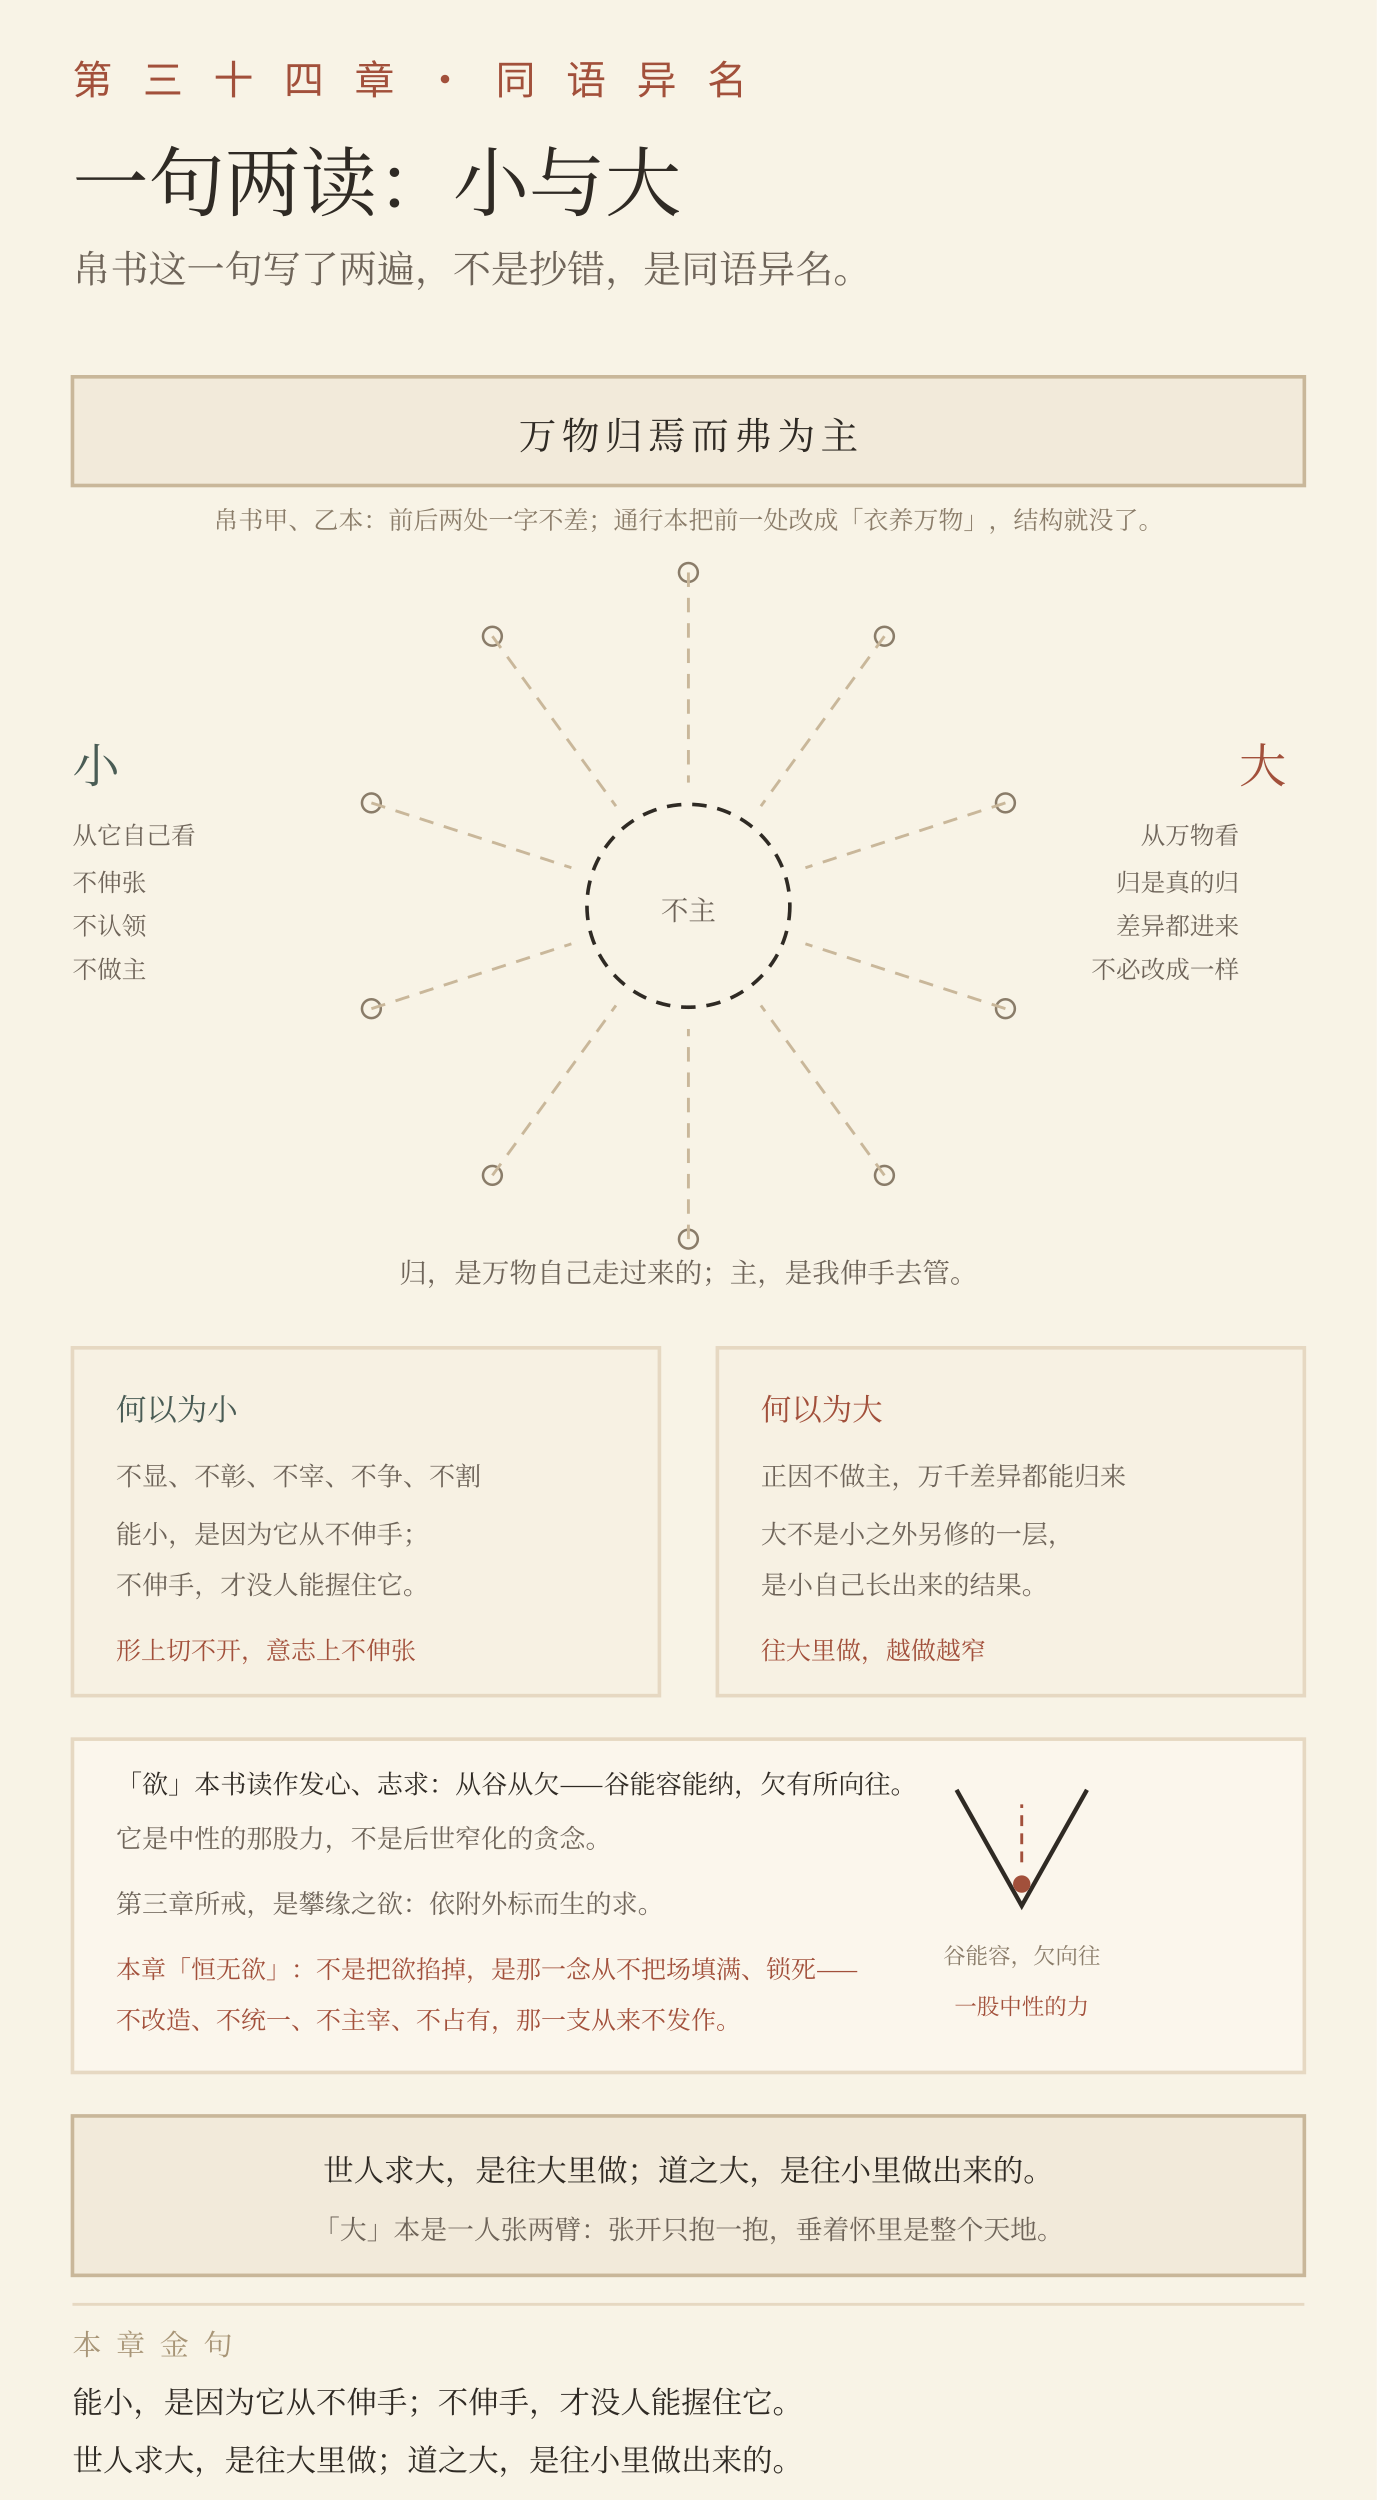
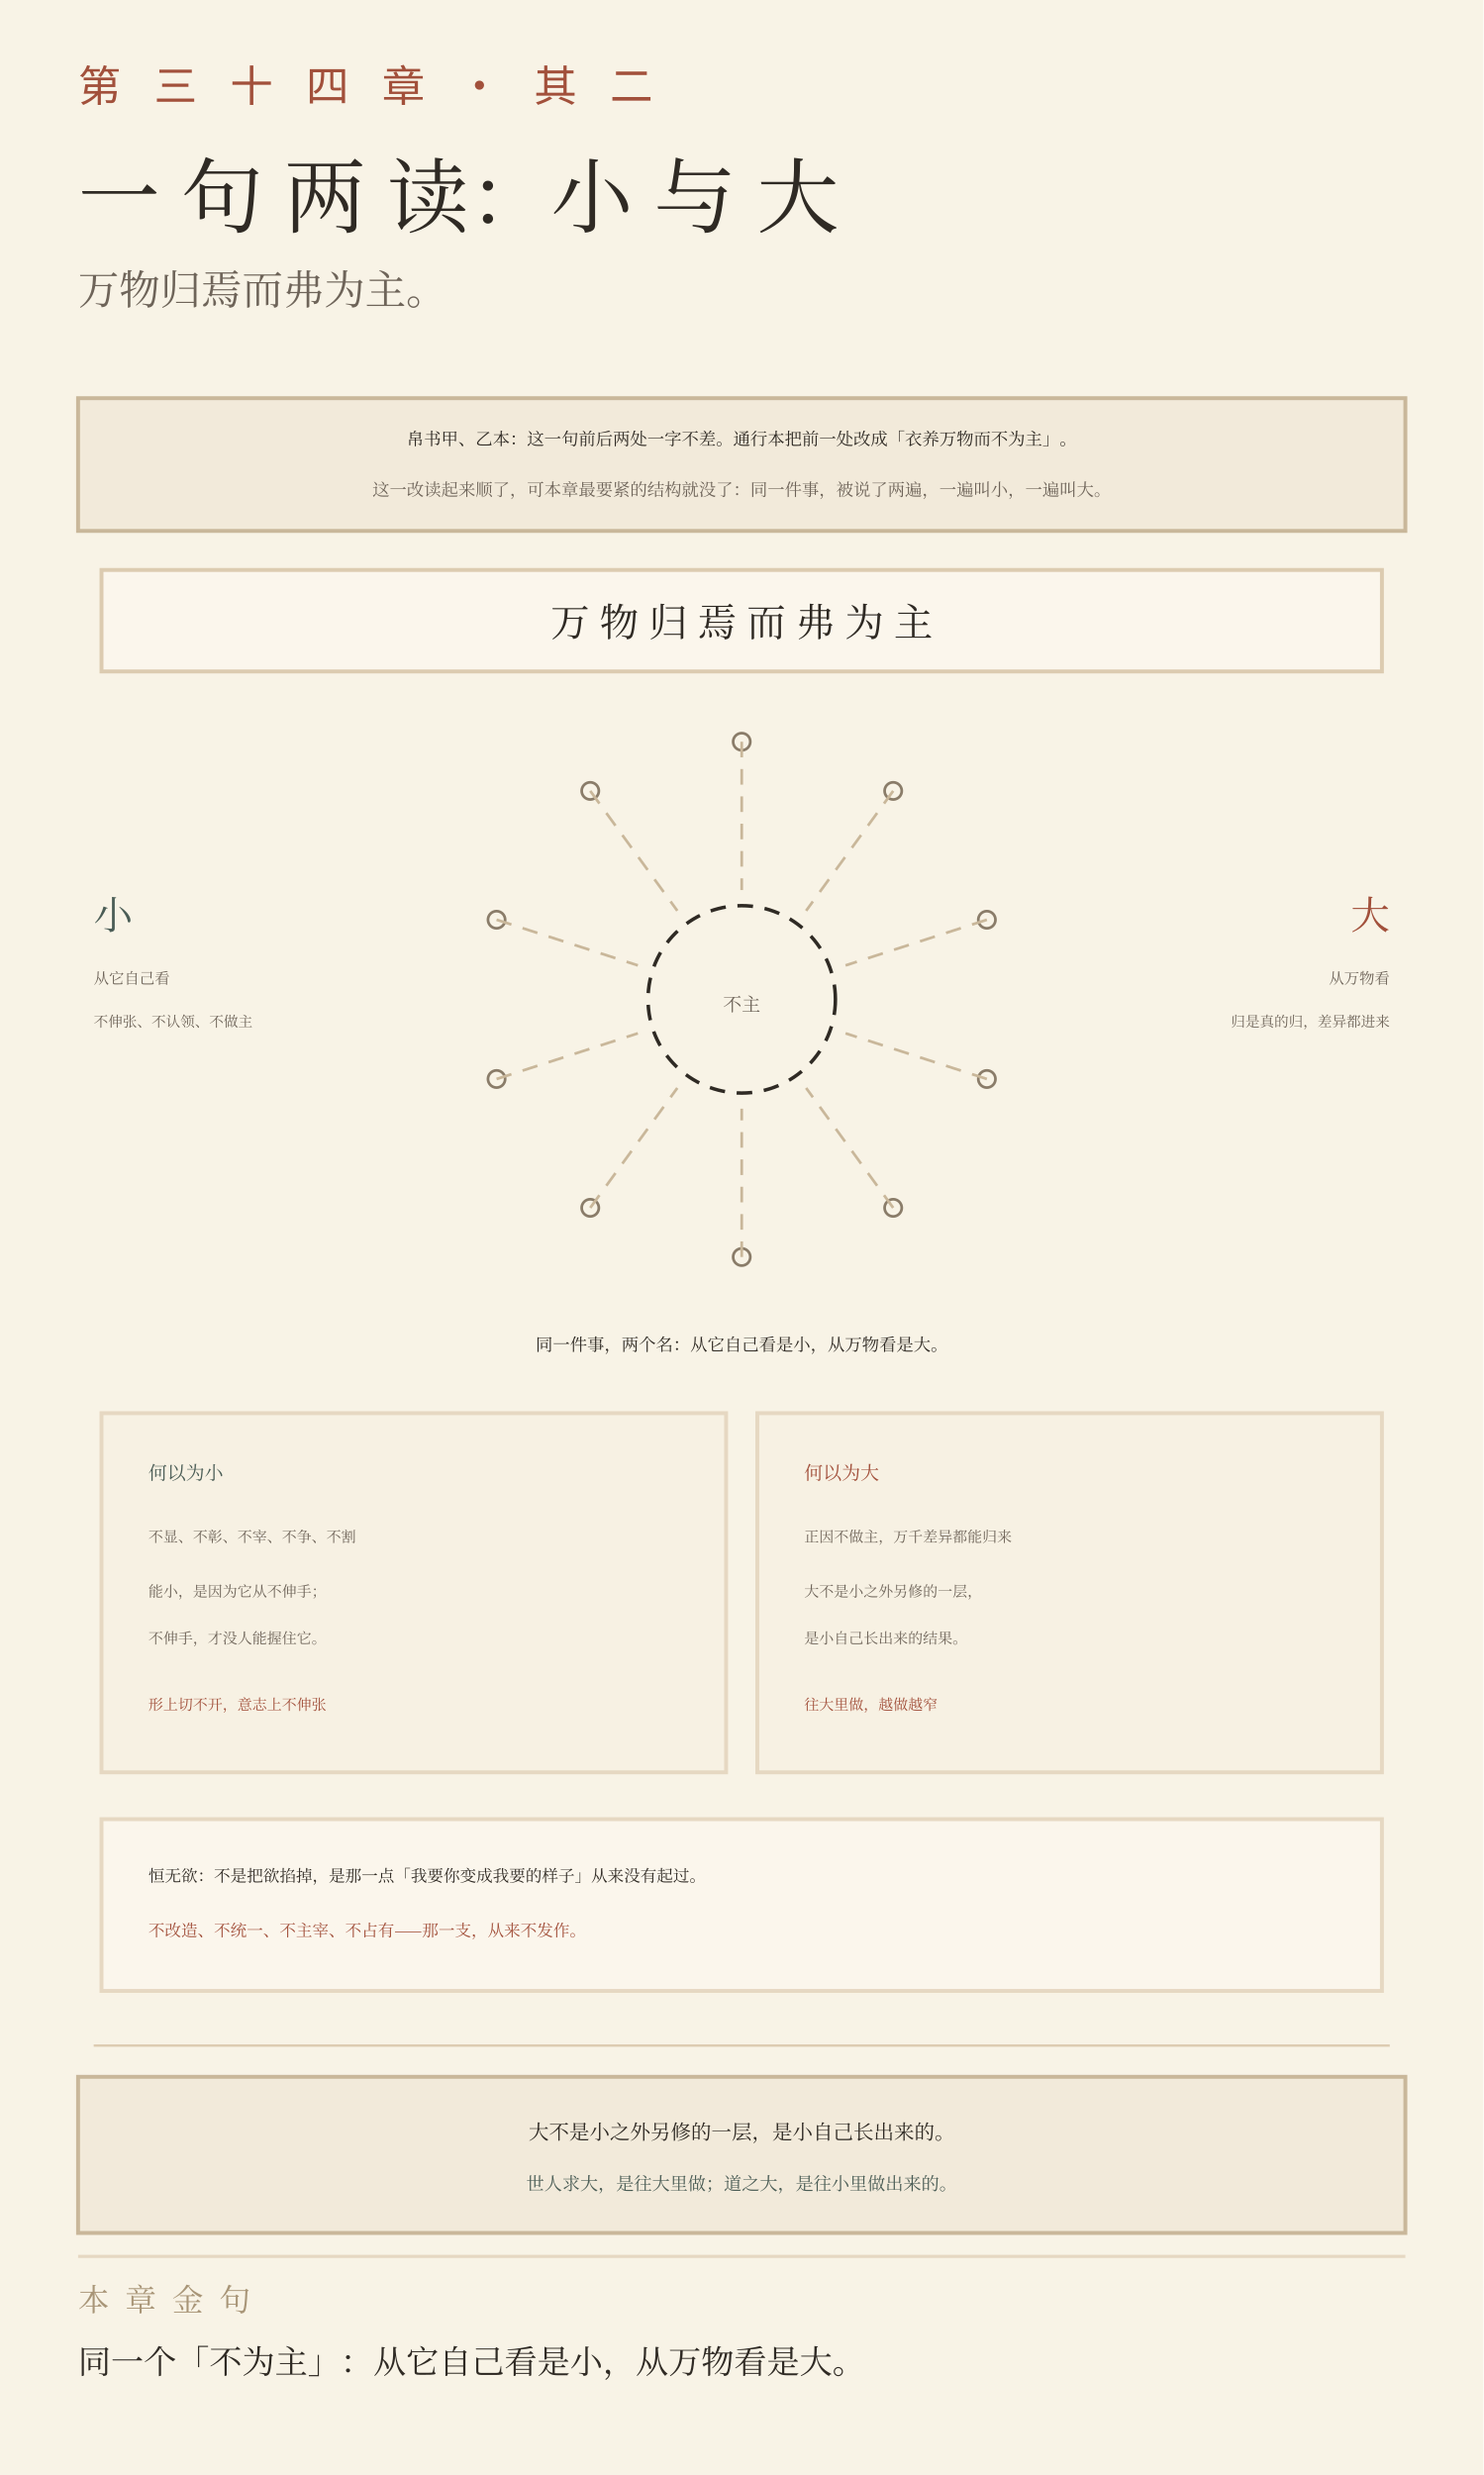
- <svg xmlns="http://www.w3.org/2000/svg" viewBox="0 0 380 690" role="img" aria-label="同一个「不为主」：从它自己看是小，从万物看是大" font-family="'Noto Serif CJK SC','Noto Serif SC','Songti SC',serif">
+ <svg xmlns="http://www.w3.org/2000/svg" viewBox="0 0 380 634" role="img" aria-label="同一个「不为主」：从它自己看是小，从万物看是大" font-family="'Noto Serif CJK SC','Noto Serif SC','Songti SC',serif">
  <defs>
    <marker id="arr" viewBox="0 0 10 10" refX="9" refY="5" markerWidth="6" markerHeight="6" orient="auto">
      <path d="M0 0 L10 5 L0 10 z" fill="#6E6459" />
    </marker>
    <marker id="arr2" viewBox="0 0 10 10" refX="9" refY="5" markerWidth="6" markerHeight="6" orient="auto">
      <path d="M0 0 L10 5 L0 10 z" fill="#4A5C55" />
    </marker>
    <marker id="arrL" viewBox="0 0 10 10" refX="1" refY="5" markerWidth="6" markerHeight="6" orient="auto">
      <path d="M10 0 L0 5 L10 10 z" fill="#4A5C55" />
    </marker>
    <marker id="arrS" viewBox="0 0 10 10" refX="9" refY="5" markerWidth="6" markerHeight="6" orient="auto">
      <path d="M0 0 L10 5 L0 10 z" fill="#A2503B" />
    </marker>
  </defs>
-   <rect x="0" y="0" width="380" height="690" fill="#F8F3E6" />
-   <text x="20" y="26" font-size="11" fill="#A2503B" font-family="'Noto Sans CJK SC','Noto Sans SC',sans-serif" letter-spacing="3">第 三 十 四 章 · 同 语 异 名</text>
-   <text x="20" y="58" font-size="21" fill="#2F2A24">一句两读：小与大</text>
-   <text x="20" y="78" font-size="10.5" fill="#6E6459">帛书这一句写了两遍，不是抄错，是同语异名。</text>
-   <rect x="20" y="104" width="340" height="30" fill="#F2EADA" stroke="#C9B79A" stroke-width="1.0" />
-   <text x="190" y="124" font-size="10.4" fill="#2F2A24" text-anchor="middle" letter-spacing="1.5">万物归焉而弗为主</text>
-   <text x="190" y="146" font-size="6.9" fill="#8A7C69" text-anchor="middle">帛书甲、乙本：前后两处一字不差；通行本把前一处改成「衣养万物」，结构就没了。</text>
-   <circle cx="190" cy="250" r="28" fill="none" stroke="#2F2A24" stroke-width="1" stroke-dasharray="4 3" />
-   <text x="190" y="254" font-size="7.6" fill="#6E6459" text-anchor="middle">不主</text>
-   <circle cx="190.0" cy="158.0" r="2.6" fill="none" stroke="#8A7C69" stroke-width="0.7" />
-   <line x1="190.0" y1="158.0" x2="190.0" y2="216.0" stroke="#C9B79A" stroke-width="0.8" stroke-dasharray="4 3" />
-   <circle cx="244.1" cy="175.6" r="2.6" fill="none" stroke="#8A7C69" stroke-width="0.7" />
-   <line x1="244.1" y1="175.6" x2="210.0" y2="222.5" stroke="#C9B79A" stroke-width="0.8" stroke-dasharray="4 3" />
-   <circle cx="277.5" cy="221.6" r="2.6" fill="none" stroke="#8A7C69" stroke-width="0.7" />
-   <line x1="277.5" y1="221.6" x2="222.3" y2="239.5" stroke="#C9B79A" stroke-width="0.8" stroke-dasharray="4 3" />
-   <circle cx="277.5" cy="278.4" r="2.6" fill="none" stroke="#8A7C69" stroke-width="0.7" />
-   <line x1="277.5" y1="278.4" x2="222.3" y2="260.5" stroke="#C9B79A" stroke-width="0.8" stroke-dasharray="4 3" />
-   <circle cx="244.1" cy="324.4" r="2.6" fill="none" stroke="#8A7C69" stroke-width="0.7" />
-   <line x1="244.1" y1="324.4" x2="210.0" y2="277.5" stroke="#C9B79A" stroke-width="0.8" stroke-dasharray="4 3" />
-   <circle cx="190.0" cy="342.0" r="2.6" fill="none" stroke="#8A7C69" stroke-width="0.7" />
-   <line x1="190.0" y1="342.0" x2="190.0" y2="284.0" stroke="#C9B79A" stroke-width="0.8" stroke-dasharray="4 3" />
-   <circle cx="135.9" cy="324.4" r="2.6" fill="none" stroke="#8A7C69" stroke-width="0.7" />
-   <line x1="135.9" y1="324.4" x2="170.0" y2="277.5" stroke="#C9B79A" stroke-width="0.8" stroke-dasharray="4 3" />
-   <circle cx="102.5" cy="278.4" r="2.6" fill="none" stroke="#8A7C69" stroke-width="0.7" />
-   <line x1="102.5" y1="278.4" x2="157.7" y2="260.5" stroke="#C9B79A" stroke-width="0.8" stroke-dasharray="4 3" />
-   <circle cx="102.5" cy="221.6" r="2.6" fill="none" stroke="#8A7C69" stroke-width="0.7" />
-   <line x1="102.5" y1="221.6" x2="157.7" y2="239.5" stroke="#C9B79A" stroke-width="0.8" stroke-dasharray="4 3" />
-   <circle cx="135.9" cy="175.6" r="2.6" fill="none" stroke="#8A7C69" stroke-width="0.7" />
-   <line x1="135.9" y1="175.6" x2="170.0" y2="222.5" stroke="#C9B79A" stroke-width="0.8" stroke-dasharray="4 3" />
-   <text x="20" y="216" font-size="13" fill="#4A5C55">小</text>
-   <text x="20" y="233" font-size="6.8" fill="#6E6459">从它自己看</text>
-   <text x="20" y="246" font-size="6.8" fill="#6E6459">不伸张</text>
-   <text x="20" y="258" font-size="6.8" fill="#6E6459">不认领</text>
-   <text x="20" y="270" font-size="6.8" fill="#6E6459">不做主</text>
-   <text x="342" y="216" font-size="13" fill="#A2503B">大</text>
-   <text x="342" y="233" font-size="6.8" fill="#6E6459" text-anchor="end">从万物看</text>
-   <text x="342" y="246" font-size="6.8" fill="#6E6459" text-anchor="end">归是真的归</text>
-   <text x="342" y="258" font-size="6.8" fill="#6E6459" text-anchor="end">差异都进来</text>
-   <text x="342" y="270" font-size="6.8" fill="#6E6459" text-anchor="end">不必改成一样</text>
-   <text x="190" y="354" font-size="7.6" fill="#6E6459" text-anchor="middle">归，是万物自己走过来的；主，是我伸手去管。</text>
-   <rect x="20" y="372" width="162" height="96" fill="#F7F1E3" stroke="#E6D8C2" stroke-width="1.0" />
-   <rect x="198" y="372" width="162" height="96" fill="#F7F1E3" stroke="#E6D8C2" stroke-width="1.0" />
-   <text x="32" y="392" font-size="8.4" fill="#4A5C55">何以为小</text>
-   <text x="32" y="410" font-size="7.2" fill="#6E6459">不显、不彰、不宰、不争、不割</text>
-   <text x="32" y="426" font-size="7.2" fill="#6E6459">能小，是因为它从不伸手；</text>
-   <text x="32" y="440" font-size="7.2" fill="#6E6459">不伸手，才没人能握住它。</text>
-   <text x="32" y="458" font-size="6.9" fill="#A2503B">形上切不开，意志上不伸张</text>
-   <text x="210" y="392" font-size="8.4" fill="#A2503B">何以为大</text>
-   <text x="210" y="410" font-size="7.2" fill="#6E6459">正因不做主，万千差异都能归来</text>
-   <text x="210" y="426" font-size="7.2" fill="#6E6459">大不是小之外另修的一层，</text>
-   <text x="210" y="440" font-size="7.2" fill="#6E6459">是小自己长出来的结果。</text>
-   <text x="210" y="458" font-size="6.9" fill="#A2503B">往大里做，越做越窄</text>
-   <rect x="20" y="480" width="340" height="92" fill="#FBF6EC" stroke="#E6D8C2" stroke-width="1.0" />
-   <text x="32" y="495" font-size="7.2" fill="#2F2A24">「欲」本书读作发心、志求：从谷从欠——谷能容能纳，欠有所向往。</text>
-   <text x="32" y="510" font-size="7.2" fill="#6E6459">它是中性的那股力，不是后世窄化的贪念。</text>
-   <text x="32" y="528" font-size="7.2" fill="#6E6459">第三章所戒，是攀缘之欲：依附外标而生的求。</text>
-   <text x="32" y="546" font-size="6.9" fill="#A2503B">本章「恒无欲」：不是把欲掐掉，是那一念从不把场填满、锁死——</text>
-   <text x="32" y="560" font-size="6.9" fill="#A2503B">不改造、不统一、不主宰、不占有，那一支从来不发作。</text>
-   <path d="M264,494 L282,526 L300,494" fill="none" stroke="#2F2A24" stroke-width="1.2" />
-   <circle cx="282" cy="520" r="2.4" fill="#A2503B" />
-   <line x1="282" y1="514" x2="282" y2="498" stroke="#A2503B" stroke-width="0.8" stroke-dasharray="3 2" />
-   <text x="282" y="542" font-size="6.2" fill="#8A7C69" text-anchor="middle">谷能容，欠向往</text>
-   <text x="282" y="556" font-size="6.2" fill="#A2503B" text-anchor="middle">一股中性的力</text>
-   <rect x="20" y="584" width="340" height="44" fill="#F2EADA" stroke="#C9B79A" stroke-width="1.0" />
-   <text x="190" y="602" font-size="8.4" fill="#2F2A24" text-anchor="middle">世人求大，是往大里做；道之大，是往小里做出来的。</text>
-   <text x="190" y="618" font-size="7.4" fill="#6E6459" text-anchor="middle">「大」本是一人张两臂：张开只抱一抱，垂着怀里是整个天地。</text>
-   <line x1="20" y1="636" x2="360" y2="636" stroke="#E6D8C2" stroke-width="0.8" />
-   <text x="20" y="650" font-size="8.0" fill="#A89577" letter-spacing="1">本 章 金 句</text>
-   <text x="20" y="666" font-size="8.4" fill="#2F2A24">能小，是因为它从不伸手；不伸手，才没人能握住它。</text>
-   <text x="20" y="682" font-size="8.4" fill="#2F2A24">世人求大，是往大里做；道之大，是往小里做出来的。</text>
+   <rect x="0" y="0" width="380" height="634" fill="#F8F3E6" />
+   <text x="20" y="26" font-size="11" fill="#A2503B" font-family="'Noto Sans CJK SC','Noto Sans SC',sans-serif" letter-spacing="3">第 三 十 四 章 · 其 二</text>
+   <text x="20" y="58" font-size="21" fill="#2F2A24">一 句 两 读：小 与 大</text>
+   <text x="20" y="78" font-size="10.5" fill="#6E6459">万物归焉而弗为主。</text>
+   <rect x="20" y="102" width="340" height="34" fill="#F2EADA" stroke="#C9B79A" stroke-width="1.0" />
+   <text x="190" y="114" font-size="4.4" fill="#2F2A24" text-anchor="middle">帛书甲、乙本：这一句前后两处一字不差。通行本把前一处改成「衣养万物而不为主」。</text>
+   <text x="190" y="127" font-size="4.4" fill="#6E6459" text-anchor="middle">这一改读起来顺了，可本章最要紧的结构就没了：同一件事，被说了两遍，一遍叫小，一遍叫大。</text>
+   <rect x="26" y="146" width="328" height="26" fill="#FBF6EC" stroke="#DCCBB0" stroke-width="1.0" />
+   <text x="190" y="163" font-size="10.0" fill="#2F2A24" text-anchor="middle">万 物 归 焉 而 弗 为 主</text>
+   <circle cx="190" cy="256" r="24" fill="none" stroke="#2F2A24" stroke-width="0.9" stroke-dasharray="4 3" />
+   <text x="190" y="259" font-size="4.8" fill="#6E6459" text-anchor="middle">不主</text>
+   <circle cx="190.0" cy="190.0" r="2.2" fill="none" stroke="#8A7C69" stroke-width="0.7" />
+   <line x1="190.0" y1="190.0" x2="190.0" y2="228.0" stroke="#C9B79A" stroke-width="0.7" stroke-dasharray="4 3" />
+   <circle cx="228.8" cy="202.6" r="2.2" fill="none" stroke="#8A7C69" stroke-width="0.7" />
+   <line x1="228.8" y1="202.6" x2="206.5" y2="233.3" stroke="#C9B79A" stroke-width="0.7" stroke-dasharray="4 3" />
+   <circle cx="252.8" cy="235.6" r="2.2" fill="none" stroke="#8A7C69" stroke-width="0.7" />
+   <line x1="252.8" y1="235.6" x2="216.6" y2="247.3" stroke="#C9B79A" stroke-width="0.7" stroke-dasharray="4 3" />
+   <circle cx="252.8" cy="276.4" r="2.2" fill="none" stroke="#8A7C69" stroke-width="0.7" />
+   <line x1="252.8" y1="276.4" x2="216.6" y2="264.7" stroke="#C9B79A" stroke-width="0.7" stroke-dasharray="4 3" />
+   <circle cx="228.8" cy="309.4" r="2.2" fill="none" stroke="#8A7C69" stroke-width="0.7" />
+   <line x1="228.8" y1="309.4" x2="206.5" y2="278.7" stroke="#C9B79A" stroke-width="0.7" stroke-dasharray="4 3" />
+   <circle cx="190.0" cy="322.0" r="2.2" fill="none" stroke="#8A7C69" stroke-width="0.7" />
+   <line x1="190.0" y1="322.0" x2="190.0" y2="284.0" stroke="#C9B79A" stroke-width="0.7" stroke-dasharray="4 3" />
+   <circle cx="151.2" cy="309.4" r="2.2" fill="none" stroke="#8A7C69" stroke-width="0.7" />
+   <line x1="151.2" y1="309.4" x2="173.5" y2="278.7" stroke="#C9B79A" stroke-width="0.7" stroke-dasharray="4 3" />
+   <circle cx="127.2" cy="276.4" r="2.2" fill="none" stroke="#8A7C69" stroke-width="0.7" />
+   <line x1="127.2" y1="276.4" x2="163.4" y2="264.7" stroke="#C9B79A" stroke-width="0.7" stroke-dasharray="4 3" />
+   <circle cx="127.2" cy="235.6" r="2.2" fill="none" stroke="#8A7C69" stroke-width="0.7" />
+   <line x1="127.2" y1="235.6" x2="163.4" y2="247.3" stroke="#C9B79A" stroke-width="0.7" stroke-dasharray="4 3" />
+   <circle cx="151.2" cy="202.6" r="2.2" fill="none" stroke="#8A7C69" stroke-width="0.7" />
+   <line x1="151.2" y1="202.6" x2="173.5" y2="233.3" stroke="#C9B79A" stroke-width="0.7" stroke-dasharray="4 3" />
+   <text x="24" y="238" font-size="10.0" fill="#4A5C55">小</text>
+   <text x="24" y="252" font-size="3.9" fill="#6E6459">从它自己看</text>
+   <text x="24" y="263" font-size="3.7" fill="#6E6459">不伸张、不认领、不做主</text>
+   <text x="356" y="238" font-size="10.0" fill="#A2503B" text-anchor="end">大</text>
+   <text x="356" y="252" font-size="3.9" fill="#6E6459" text-anchor="end">从万物看</text>
+   <text x="356" y="263" font-size="3.7" fill="#6E6459" text-anchor="end">归是真的归，差异都进来</text>
+   <text x="190" y="346" font-size="4.4" fill="#2F2A24" text-anchor="middle">同一件事，两个名：从它自己看是小，从万物看是大。</text>
+   <rect x="26" y="362" width="160" height="92" fill="#F7F1E3" stroke="#E6D8C2" stroke-width="1.0" />
+   <rect x="194" y="362" width="160" height="92" fill="#F7F1E3" stroke="#E6D8C2" stroke-width="1.0" />
+   <text x="38" y="379" font-size="4.8" fill="#4A5C55">何以为小</text>
+   <text x="38" y="395" font-size="3.8" fill="#6E6459">不显、不彰、不宰、不争、不割</text>
+   <text x="38" y="409" font-size="3.8" fill="#6E6459">能小，是因为它从不伸手；</text>
+   <text x="38" y="421" font-size="3.8" fill="#6E6459">不伸手，才没人能握住它。</text>
+   <text x="38" y="438" font-size="3.8" fill="#A2503B">形上切不开，意志上不伸张</text>
+   <text x="206" y="379" font-size="4.8" fill="#A2503B">何以为大</text>
+   <text x="206" y="395" font-size="3.8" fill="#6E6459">正因不做主，万千差异都能归来</text>
+   <text x="206" y="409" font-size="3.8" fill="#6E6459">大不是小之外另修的一层，</text>
+   <text x="206" y="421" font-size="3.8" fill="#6E6459">是小自己长出来的结果。</text>
+   <text x="206" y="438" font-size="3.8" fill="#A2503B">往大里做，越做越窄</text>
+   <rect x="26" y="466" width="328" height="44" fill="#FBF6EC" stroke="#E6D8C2" stroke-width="1.0" />
+   <text x="38" y="482" font-size="4.2" fill="#2F2A24">恒无欲：不是把欲掐掉，是那一点「我要你变成我要的样子」从来没有起过。</text>
+   <text x="38" y="496" font-size="4.2" fill="#A2503B">不改造、不统一、不主宰、不占有——那一支，从来不发作。</text>
+   <line x1="24" y1="524" x2="356" y2="524" stroke="#DCCBB0" stroke-width="0.6" />
+   <rect x="20" y="532" width="340" height="40" fill="#F2EADA" stroke="#C9B79A" stroke-width="1.0" />
+   <text x="190" y="548" font-size="5.2" fill="#2F2A24" text-anchor="middle">大不是小之外另修的一层，是小自己长出来的。</text>
+   <text x="190" y="561" font-size="4.6" fill="#4A5C55" text-anchor="middle">世人求大，是往大里做；道之大，是往小里做出来的。</text>
+   <line x1="20" y1="578" x2="360" y2="578" stroke="#E6D8C2" stroke-width="0.8" />
+   <text x="20" y="592" font-size="8.0" fill="#A89577" letter-spacing="1">本 章 金 句</text>
+   <text x="20" y="608" font-size="8.4" fill="#2F2A24">同一个「不为主」：从它自己看是小，从万物看是大。</text>
</svg>
